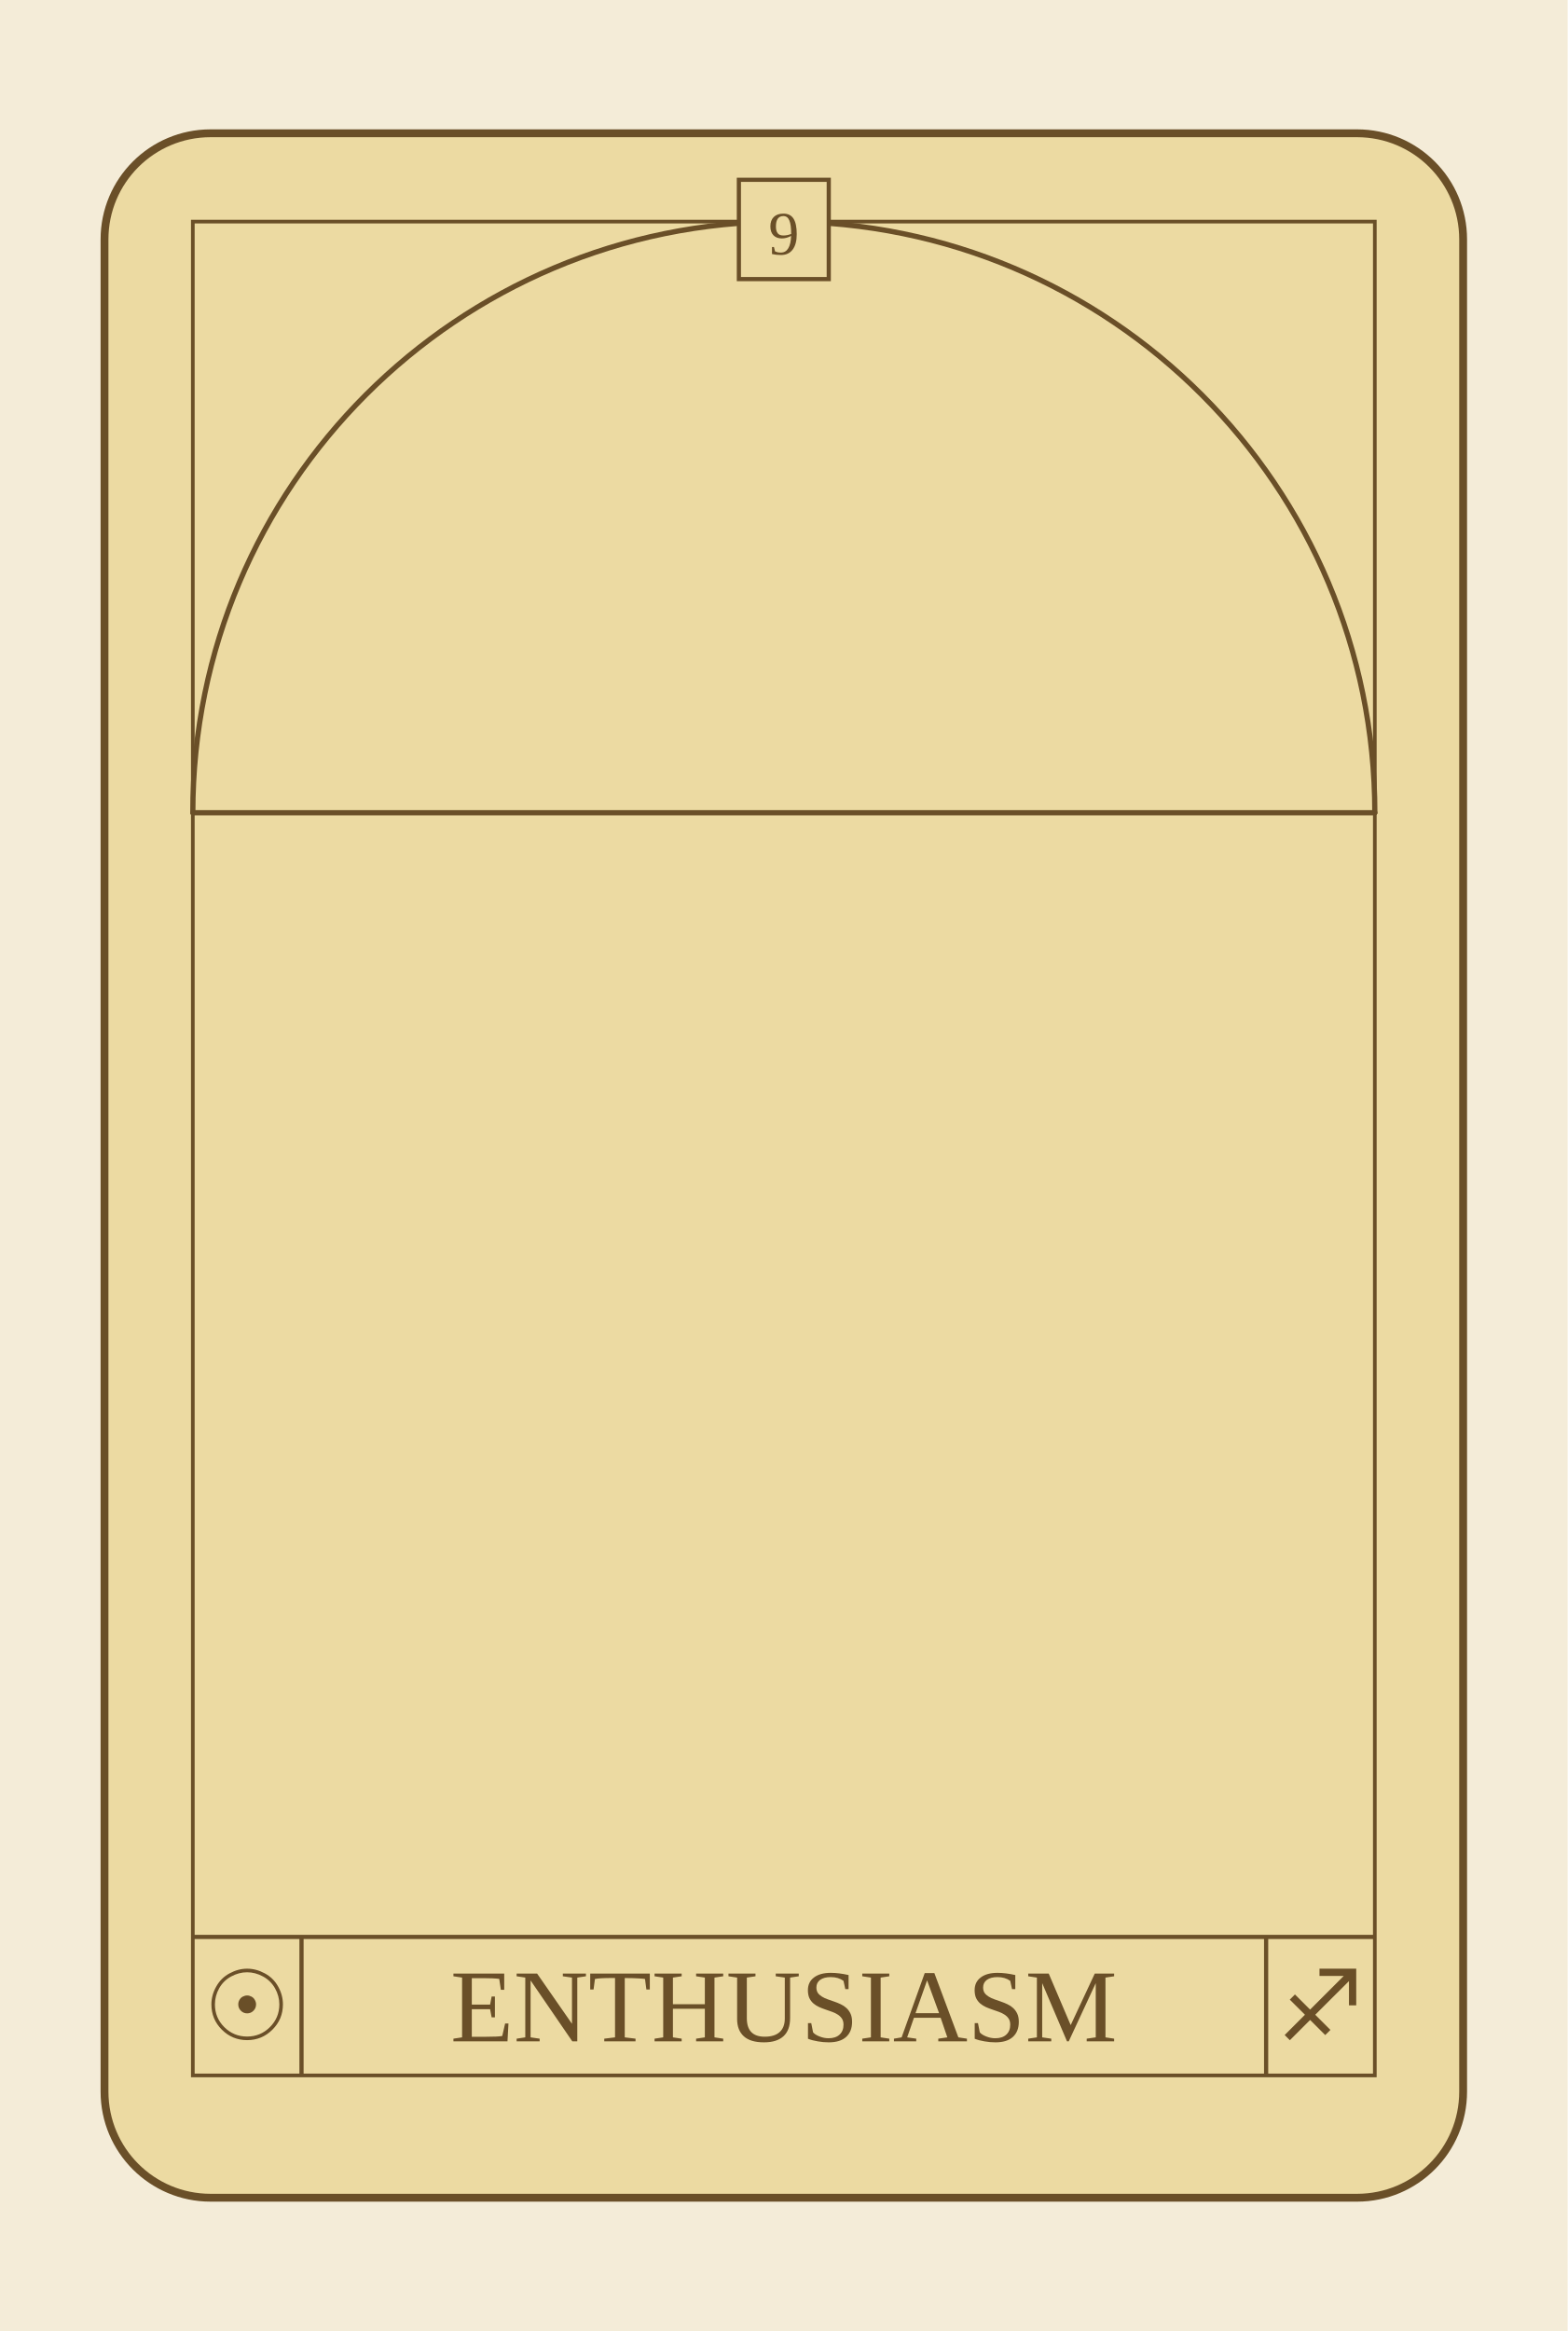
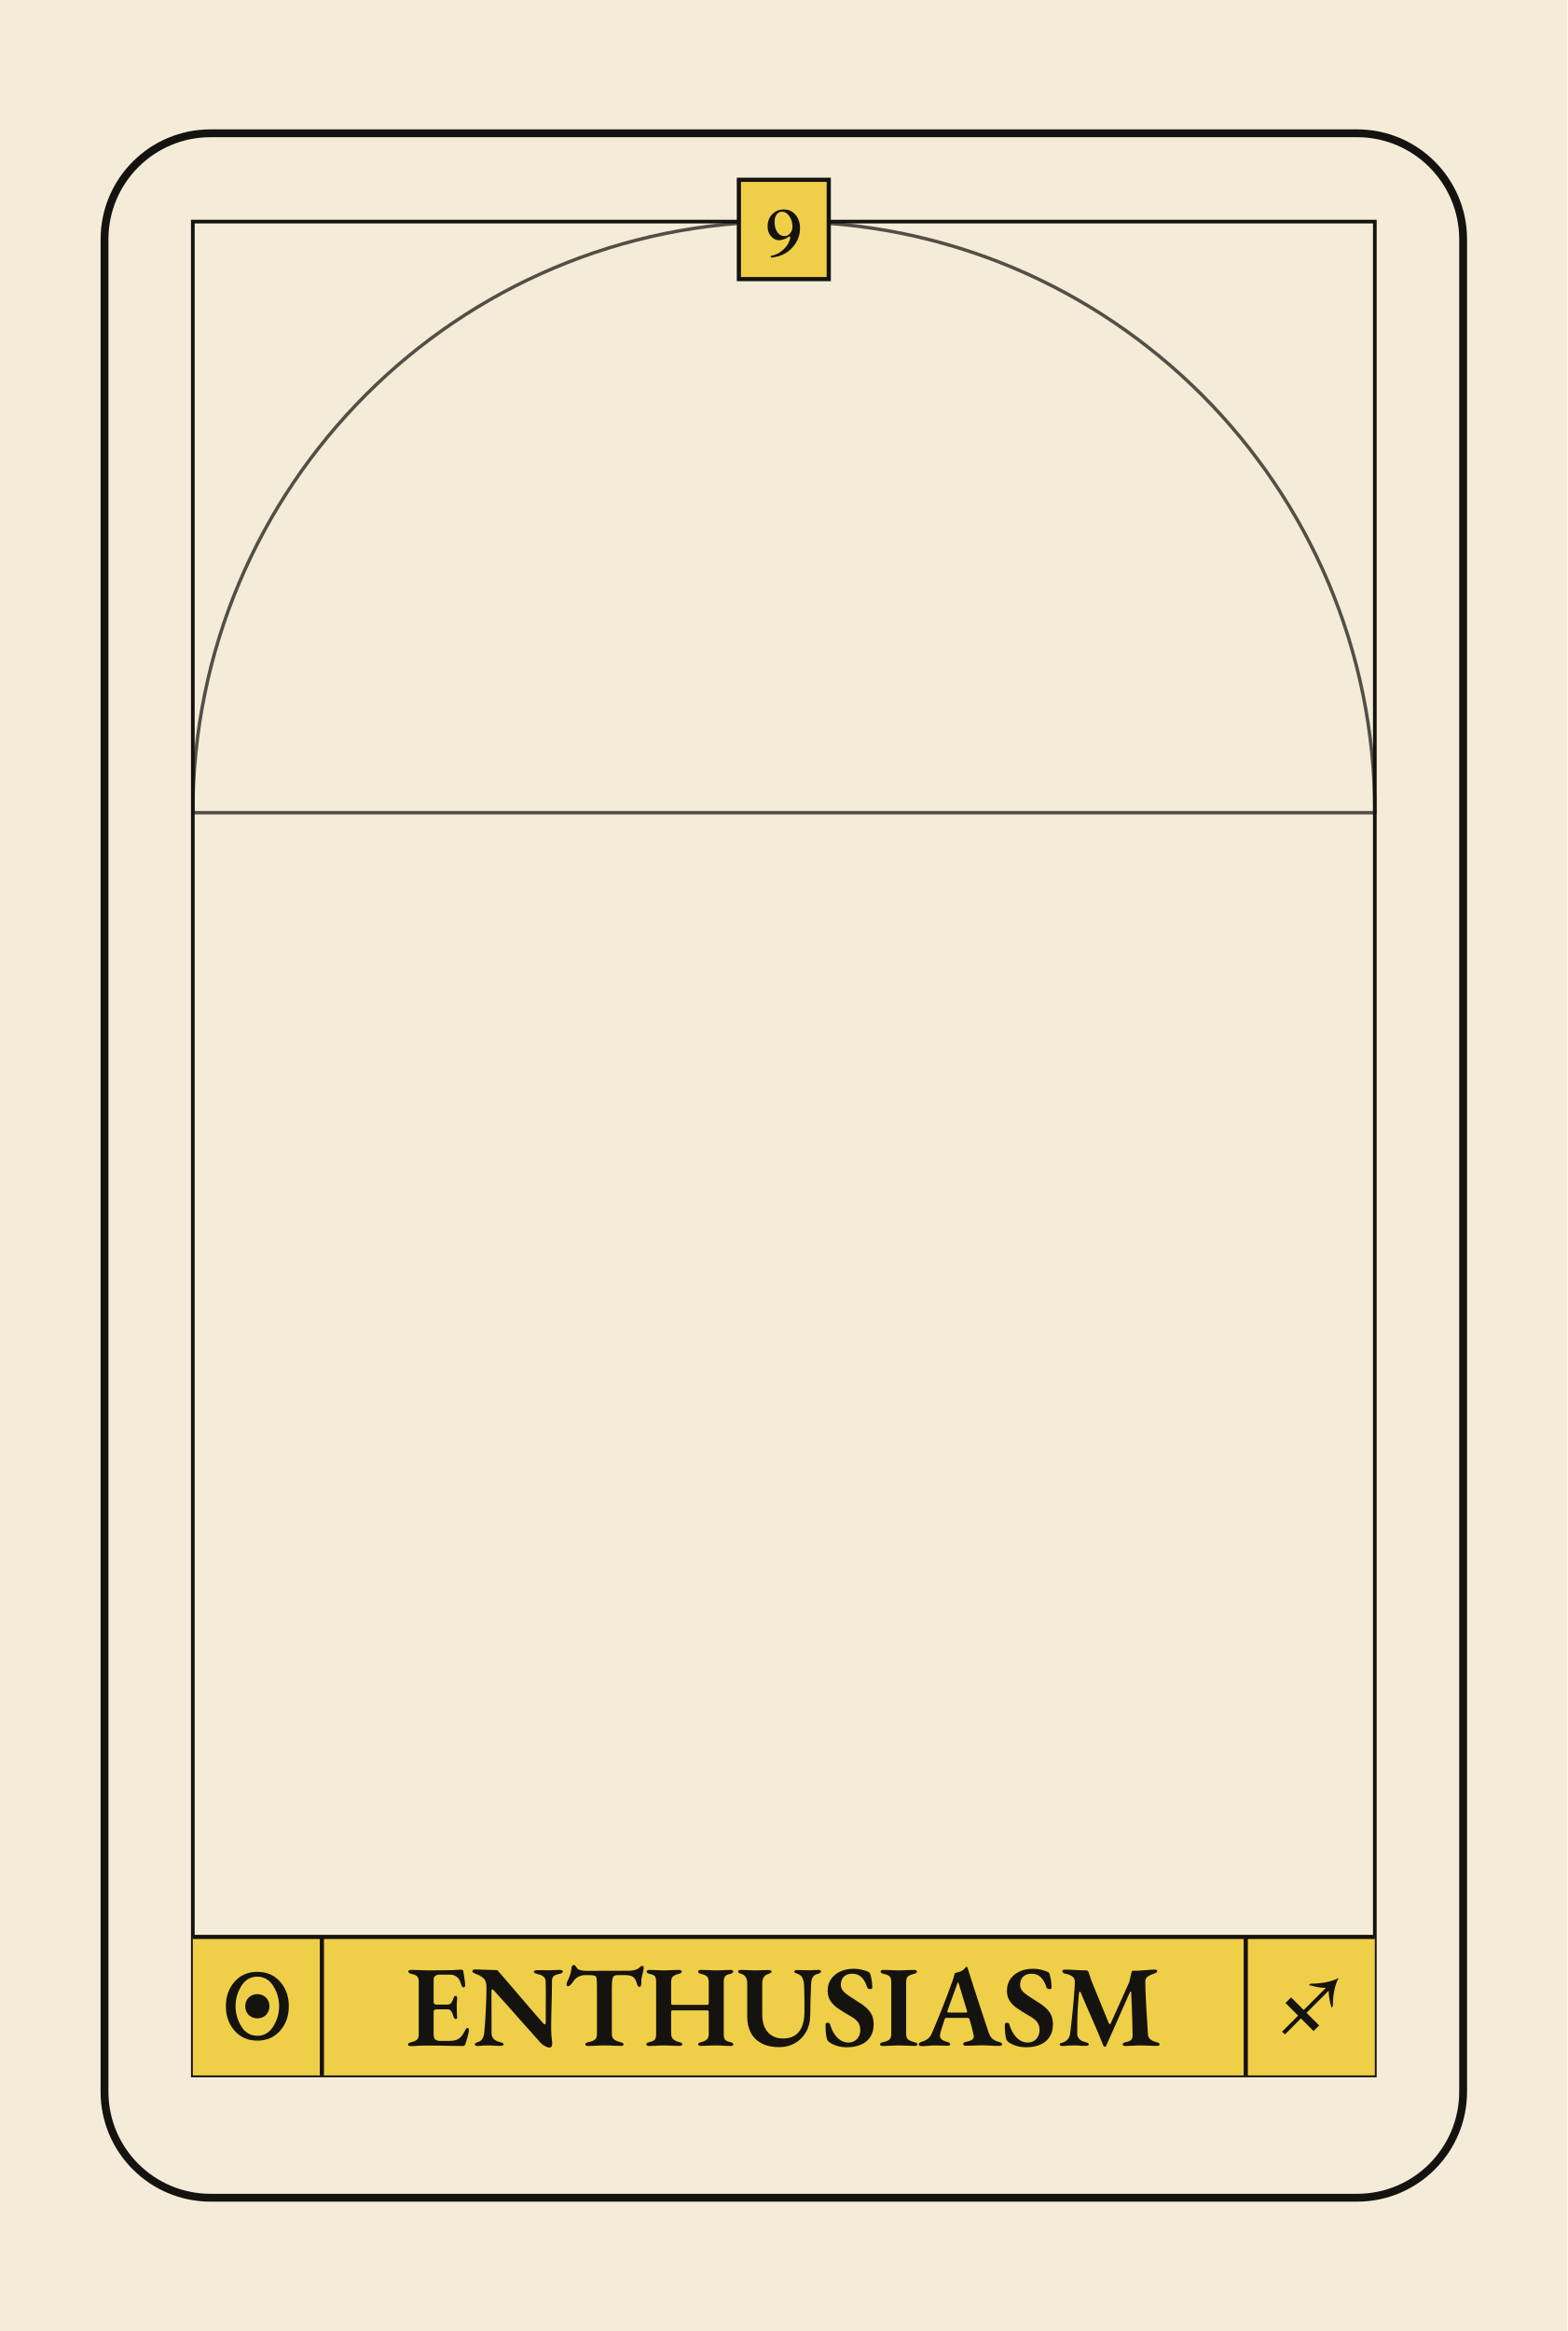
- <svg xmlns="http://www.w3.org/2000/svg" viewBox="0 0 300 446" font-family="Georgia, 'Times New Roman', serif">
+ <svg xmlns="http://www.w3.org/2000/svg" viewBox="0 0 300 446">
  <rect width="300" height="446" fill="#f4ecd8" />
-   <rect x="20.0" y="25.5" width="260" height="395" rx="20.3" fill="#ecdaa2" stroke="#6a4f28" stroke-width="1.5" />
-   <rect x="36.9" y="42.4" width="226.2" height="354.7" fill="none" stroke="#6a4f28" stroke-width="0.7" />
-   <g fill="none" stroke="#6a4f28" stroke-width="1.0" stroke-linecap="round" stroke-linejoin="round">
+   <rect x="20.0" y="25.5" width="260" height="395" rx="20.3" fill="#f4ecd8" stroke="#15130f" stroke-width="1.5" />
+   <rect x="36.9" y="42.4" width="226.2" height="354.7" fill="none" stroke="#15130f" stroke-width="0.7" />
+   <g fill="none" stroke="#15130f" stroke-width="0.65" stroke-opacity="0.72" stroke-linecap="round" stroke-linejoin="round">
    <line x1="36.9" y1="155.5" x2="263.1" y2="155.5" />
    <path d="M36.9,155.5 A113.1,113.1 0 0 1 263.1,155.5" />
  </g>
-   <g fill="none" stroke="#6a4f28" stroke-width="0.8">
+   <path d="M36.9,370.6 H263.1 V397.1 H36.9 Z" fill="#f0cf48" />
+   <g fill="none" stroke="#15130f" stroke-width="0.8">
    <line x1="36.9" y1="370.6" x2="263.1" y2="370.6" />
-     <line x1="57.7" y1="370.6" x2="57.7" y2="397.1" />
-     <line x1="242.3" y1="370.6" x2="242.3" y2="397.1" />
+     <line x1="61.6" y1="370.6" x2="61.6" y2="397.1" />
+     <line x1="238.4" y1="370.6" x2="238.4" y2="397.1" />
  </g>
-   <rect x="141.4" y="34.4" width="17.2" height="19.0" fill="#ecdaa2" stroke="#6a4f28" stroke-width="0.8" />
-   <text x="150.0" y="44.7" text-anchor="middle" dominant-baseline="central" font-size="11.8" fill="#6a4f28">9</text>
-   <text x="47.30" y="383.87" text-anchor="middle" dominant-baseline="central" font-family="'Segoe UI Symbol','Apple Symbols','DejaVu Sans',sans-serif" font-size="18.72" fill="#6a4f28">☉</text>
-   <text x="252.70" y="383.87" text-anchor="middle" dominant-baseline="central" font-family="'Segoe UI Symbol','Apple Symbols','DejaVu Sans',sans-serif" font-size="18.72" fill="#6a4f28">♐</text>
-   <text x="150.0" y="383.9" text-anchor="middle" dominant-baseline="central" font-size="19.8" fill="#6a4f28">ENTHUSIASM</text>
+   <rect x="141.4" y="34.4" width="17.2" height="19.0" fill="#f0cf48" stroke="#15130f" stroke-width="0.8" />
+   <path d="M511.0 1307Q708.0 1307 834.5 1159.0Q961.0 1011 961.0 779Q961.0 491 764.5 263.5Q568.0 36 272.0 -19L193.0 -34Q180.0 -36 170.0 -36Q144.0 -36 145.0 -7Q146.0 8 153.5 12.0Q161.0 16 206.0 26Q348.0 58 482.0 175.0Q616.0 292 661.0 422L680.0 478Q690.0 507 690.0 524Q690.0 554 668.0 553Q658.0 552 642.0 541Q589.0 503 512.5 475.5Q436.0 448 384.0 448Q245.0 448 150.5 558.5Q56.0 669 56.0 830Q56.0 1039 184.0 1173.0Q312.0 1307 511.0 1307ZM455.0 1245Q364.0 1245 307.5 1166.5Q251.0 1088 251.0 963Q251.0 787 326.5 675.5Q402.0 564 522.0 564Q619.0 564 684.5 640.5Q750.0 717 750.0 830Q750.0 997 661.5 1121.0Q573.0 1245 455.0 1245Z" transform="matrix(0.006858 0 0 -0.006858 146.51 49.04)" fill="#15130f" />
+   <path d="M700 1410Q993 1410 1171.5 1205.0Q1350 1000 1350 700Q1350 399 1170.0 194.5Q990 -10 700 -10Q410 -10 230.0 194.5Q50 399 50 700Q50 1000 228.5 1205.0Q407 1410 700 1410ZM700 1310Q487 1310 368.5 1116.5Q250 923 250 700Q250 481 368.5 285.5Q487 90 700 90Q910 90 1030.0 285.5Q1150 481 1150 700Q1150 923 1030.0 1116.5Q910 1310 700 1310ZM700.0 950Q766.0 950 826.0 918.0Q886.0 886 918.0 826.0Q950.0 766 950.0 700Q950.0 634 918.0 574.0Q886.0 514 826.0 482.0Q766.0 450 700.0 450Q634.0 450 574.0 482.0Q514.0 514 482.0 574.0Q450.0 634 450.0 700Q450.0 766 482.0 826.0Q514.0 886 574.0 918.0Q634.0 950 700.0 950Z" transform="matrix(0.009268 0 0 -0.009268 42.76 390.35)" fill="#15130f" />
+   <path d="M525.0 394 121.0 -10 50.0 61 454.0 465 136.0 783 277.0 924 595.0 606 1152.0 1163Q975.0 1163 728.0 1234L763.0 1269Q1188.0 1269 1470.0 1410Q1329.0 1128 1329.0 703L1294.0 668Q1223.0 915 1223.0 1092L666.0 535L984.0 217L843.0 76Z" transform="matrix(0.007599 0 0 -0.007599 244.97 389.19)" fill="#15130f" />
+   <path d="M49.0 -5Q38.0 -5 31.5 -1.0Q25.0 3 25.0 9Q25.0 22 51.0 28Q87.0 37 102.5 50.5Q118.0 64 118.0 97V550Q118.0 584 104.5 598.0Q91.0 612 54.0 620Q40.0 623 34.0 628.5Q28.0 634 28.0 640Q28.0 647 34.5 650.5Q41.0 654 52.0 654Q81.0 654 107.5 653.0Q134.0 652 159.0 651.0Q184.0 650 211.0 650Q257.0 650 308.5 651.0Q360.0 652 401.0 652Q434.0 653 455.5 655.0Q477.0 657 481.0 657Q488.0 657 495.5 654.0Q503.0 651 504.0 642Q508.0 609 514.0 577.0Q520.0 545 520.0 521Q520.0 512 515.5 507.5Q511.0 503 506.0 503Q501.0 503 497.0 506.5Q493.0 510 490.0 517Q482.0 540 475.0 557.0Q468.0 574 459.0 583Q446.0 597 429.0 605.0Q412.0 613 388.0 613H295.0Q277.0 613 262.0 602.5Q247.0 592 247.0 573V377Q247.0 366 253.5 360.0Q260.0 354 269.0 354H361.0Q388.0 354 399.5 369.0Q411.0 384 419.0 410Q426.0 430 438.0 430Q443.0 430 447.0 424.5Q451.0 419 451.0 410Q450.0 400 449.0 386.0Q448.0 372 447.5 358.0Q447.0 344 447.0 333Q447.0 321 447.5 306.0Q448.0 291 448.5 276.5Q449.0 262 450.0 252Q451.0 241 448.5 235.0Q446.0 229 440.0 229Q424.0 229 417.0 257Q409.0 285 398.0 299.0Q387.0 313 368.0 313H274.0Q261.0 313 254.0 308.0Q247.0 303 247.0 289V99Q247.0 66 261.0 53.0Q275.0 40 304.0 40H386.0Q411.0 40 431.5 45.0Q452.0 50 467.0 61Q484.0 73 497.5 93.5Q511.0 114 524.0 139Q528.0 147 532.0 149.5Q536.0 152 542.0 152Q547.0 151 549.5 146.0Q552.0 141 552.0 135Q552.0 121 547.0 99.0Q542.0 77 534.5 53.5Q527.0 30 521.0 10Q518.0 3 513.0 -0.5Q508.0 -4 501.0 -4Q477.0 -4 439.5 -3.5Q402.0 -3 358.0 -2.0Q314.0 -1 268.0 -0.5Q222.0 0 180.0 0Q159.0 0 137.5 -1.0Q116.0 -2 94.0 -3.5Q72.0 -5 49.0 -5ZM1247.0 -18Q1235.0 -18 1207.0 -3.0Q1179.0 12 1150.0 49Q1133.0 68 1108.5 95.5Q1084.0 123 1054.5 156.0Q1025.0 189 993.0 225.0Q961.0 261 929.5 297.0Q898.0 333 868.0 366.0Q838.0 399 813.0 426.5Q788.0 454 771.0 474Q767.0 479 762.5 482.5Q758.0 486 755.0 486Q751.0 486 749.0 479.0Q747.0 472 747.0 466Q747.0 420 747.5 357.0Q748.0 294 748.0 229.0Q748.0 164 748.0 109Q748.0 78 766.0 58.0Q784.0 38 823.0 29Q835.0 27 843.5 22.5Q852.0 18 852.0 10Q852.0 3 844.0 0.0Q836.0 -3 826.0 -3Q799.0 -3 783.0 -2.0Q767.0 -1 754.0 0.0Q741.0 1 721.0 1Q700.0 1 683.5 0.0Q667.0 -1 654.0 -2.5Q641.0 -4 629.0 -4Q619.0 -4 611.0 -0.5Q603.0 3 603.0 9Q603.0 17 610.5 21.5Q618.0 26 631.0 30Q657.0 38 669.5 59.5Q682.0 81 685.0 111Q689.0 149 693.0 210.5Q697.0 272 700.5 349.0Q704.0 426 704.0 508Q704.0 560 677.5 583.0Q651.0 606 611.0 620Q604.0 622 593.0 628.0Q582.0 634 582.0 643Q582.0 652 590.0 655.0Q598.0 658 607.0 658Q628.0 658 649.0 657.0Q670.0 656 691.5 655.5Q713.0 655 736.5 654.0Q760.0 653 787.0 653Q796.0 653 800.5 649.5Q805.0 646 809.0 640Q825.0 621 850.0 592.5Q875.0 564 904.5 529.5Q934.0 495 966.5 457.0Q999.0 419 1031.5 381.0Q1064.0 343 1094.0 308.5Q1124.0 274 1148.5 245.5Q1173.0 217 1189.0 199Q1193.0 195 1198.5 189.0Q1204.0 183 1208.0 183Q1216.0 183 1217.0 200Q1217.0 226 1217.0 266.5Q1217.0 307 1217.5 356.5Q1218.0 406 1217.5 458.0Q1217.0 510 1216.0 558Q1215.0 583 1195.5 597.5Q1176.0 612 1147.0 618Q1135.0 621 1124.5 625.5Q1114.0 630 1114.0 639Q1114.0 646 1124.5 649.0Q1135.0 652 1144.0 652Q1164.0 652 1177.5 652.0Q1191.0 652 1203.0 651.5Q1215.0 651 1228.0 651Q1250.0 651 1264.0 651.5Q1278.0 652 1294.5 653.0Q1311.0 654 1338.0 654Q1350.0 654 1357.5 650.5Q1365.0 647 1365.0 641Q1365.0 626 1336.0 620Q1301.0 613 1286.5 601.0Q1272.0 589 1271.0 561Q1271.0 536 1270.5 497.0Q1270.0 458 1269.0 412.0Q1268.0 366 1266.5 318.0Q1265.0 270 1264.5 224.0Q1264.0 178 1264.0 141Q1264.0 117 1266.0 92.0Q1268.0 67 1270.5 47.5Q1273.0 28 1273.0 20Q1273.0 -2 1266.0 -10.0Q1259.0 -18 1247.0 -18ZM1584.0 -4Q1574.0 -4 1566.5 -0.5Q1559.0 3 1559.0 9Q1559.0 17 1566.0 22.0Q1573.0 27 1586.0 29Q1624.0 37 1642.0 51.5Q1660.0 66 1660.0 99V504Q1660.0 545 1658.0 566.0Q1656.0 587 1652.5 594.5Q1649.0 602 1642.0 603Q1632.0 607 1617.0 608.0Q1602.0 609 1588.0 609H1557.0Q1528.0 609 1501.0 595.5Q1474.0 582 1459.0 559Q1455.0 553 1446.5 542.0Q1438.0 531 1428.5 522.0Q1419.0 513 1409.0 513Q1402.0 513 1399.5 518.0Q1397.0 523 1397.0 529Q1397.0 541 1403.0 553Q1420.0 587 1428.5 612.5Q1437.0 638 1440.0 673Q1442.0 688 1448.5 692.5Q1455.0 697 1462.0 697Q1468.0 697 1476.5 684.5Q1485.0 672 1492.0 664Q1501.0 655 1524.0 650.5Q1547.0 646 1563.0 646L1932.0 647Q1960.0 647 1979.0 651.5Q1998.0 656 2009.0 661Q2024.0 670 2033.0 679.5Q2042.0 689 2054.0 689Q2059.0 689 2061.5 683.5Q2064.0 678 2064.0 670Q2064.0 665 2063.0 658.5Q2062.0 652 2061.0 647Q2057.0 628 2053.0 613.5Q2049.0 599 2046.5 586.5Q2044.0 574 2044.0 558V541Q2044.0 527 2040.0 517.0Q2036.0 507 2027.0 507Q2019.0 507 2013.5 516.5Q2008.0 526 2002.0 546Q1993.0 578 1972.0 593.5Q1951.0 609 1906.0 609H1838.0Q1819.0 609 1808.5 602.0Q1798.0 595 1793.5 571.5Q1789.0 548 1789.0 499V100Q1789.0 68 1807.0 53.5Q1825.0 39 1864.0 29Q1876.0 26 1883.0 22.0Q1890.0 18 1890.0 10Q1890.0 3 1883.5 0.0Q1877.0 -3 1867.0 -3Q1843.0 -3 1819.0 -2.0Q1795.0 -1 1771.5 0.0Q1748.0 1 1726.0 1Q1704.0 1 1680.5 0.0Q1657.0 -1 1632.5 -2.5Q1608.0 -4 1584.0 -4ZM2110.0 -4Q2101.0 -4 2094.0 0.0Q2087.0 4 2087.0 10Q2087.0 24 2112.0 29Q2148.0 37 2160.0 51.0Q2172.0 65 2172.0 98V551Q2172.0 584 2162.0 598.0Q2152.0 612 2115.0 620Q2090.0 625 2090.0 640Q2090.0 647 2096.5 650.5Q2103.0 654 2113.0 654Q2137.0 654 2158.0 653.0Q2179.0 652 2199.0 651.0Q2219.0 650 2239.0 650Q2259.0 650 2280.5 651.0Q2302.0 652 2325.0 653.0Q2348.0 654 2371.0 654Q2393.0 654 2393.0 639Q2393.0 631 2387.0 627.0Q2381.0 623 2368.0 620Q2329.0 610 2315.5 595.0Q2302.0 580 2302.0 550V364Q2302.0 357 2306.5 354.5Q2311.0 352 2317.0 352H2616.0Q2627.0 352 2627.0 366V551Q2627.0 580 2614.0 595.0Q2601.0 610 2562.0 620Q2549.0 623 2542.5 627.0Q2536.0 631 2536.0 639Q2536.0 654 2558.0 654Q2582.0 654 2606.0 653.0Q2630.0 652 2652.5 651.0Q2675.0 650 2696.0 650Q2715.0 650 2733.0 651.0Q2751.0 652 2771.5 653.0Q2792.0 654 2816.0 654Q2825.0 654 2832.0 650.5Q2839.0 647 2839.0 640Q2839.0 625 2813.0 620Q2778.0 612 2767.5 597.0Q2757.0 582 2757.0 551V98Q2757.0 65 2768.0 51.0Q2779.0 37 2815.0 29Q2840.0 24 2840.0 10Q2840.0 4 2833.0 0.0Q2826.0 -4 2817.0 -4Q2794.0 -4 2773.0 -2.5Q2752.0 -1 2731.5 0.0Q2711.0 1 2691.0 1Q2671.0 1 2649.0 0.0Q2627.0 -1 2604.0 -2.0Q2581.0 -3 2557.0 -3Q2548.0 -3 2542.0 0.5Q2536.0 4 2536.0 11Q2536.0 19 2542.0 22.5Q2548.0 26 2560.0 29Q2596.0 38 2611.5 53.0Q2627.0 68 2627.0 98V288Q2627.0 294 2625.5 299.0Q2624.0 304 2617.0 304H2313.0Q2302.0 304 2302.0 289V102Q2302.0 72 2319.5 55.0Q2337.0 38 2373.0 29Q2386.0 26 2392.0 22.5Q2398.0 19 2398.0 11Q2398.0 4 2392.5 0.5Q2387.0 -3 2376.0 -3Q2353.0 -3 2329.0 -2.0Q2305.0 -1 2282.5 0.0Q2260.0 1 2239.0 1Q2218.0 1 2197.0 0.0Q2176.0 -1 2154.0 -2.5Q2132.0 -4 2110.0 -4ZM3239.0 -14Q3146.0 -14 3084.0 19.0Q3022.0 52 2991.0 111.0Q2960.0 170 2960.0 249V541Q2960.0 571 2946.5 592.0Q2933.0 613 2911.0 619Q2881.0 627 2881.0 641Q2881.0 647 2889.0 650.5Q2897.0 654 2909.0 654Q2937.0 654 2967.5 652.0Q2998.0 650 3027.0 650Q3053.0 650 3086.5 651.5Q3120.0 653 3144.0 653Q3156.0 653 3163.5 650.0Q3171.0 647 3171.0 640Q3171.0 630 3158.5 625.5Q3146.0 621 3129.0 614Q3115.0 608 3102.5 589.5Q3090.0 571 3090.0 539V270Q3090.0 198 3114.0 151.5Q3138.0 105 3178.0 83.0Q3218.0 61 3268.0 61Q3363.0 61 3409.0 121.0Q3455.0 181 3455.0 293Q3455.0 318 3455.0 352.0Q3455.0 386 3454.5 422.5Q3454.0 459 3453.0 492Q3453.0 531 3447.5 555.5Q3442.0 580 3432.0 594.5Q3422.0 609 3404.0 617Q3394.0 621 3380.5 626.0Q3367.0 631 3367.0 639Q3367.0 647 3375.0 650.0Q3383.0 653 3396.0 653Q3428.0 653 3445.5 652.0Q3463.0 651 3486.0 651Q3503.0 651 3516.5 651.5Q3530.0 652 3543.0 653.0Q3556.0 654 3573.0 654Q3585.0 654 3592.0 651.5Q3599.0 649 3599.0 641Q3599.0 627 3570.0 620Q3539.0 612 3527.0 591.0Q3515.0 570 3513.0 536Q3509.0 457 3507.5 391.0Q3506.0 325 3505.0 258Q3504.0 178 3468.5 116.5Q3433.0 55 3373.0 20.5Q3313.0 -14 3239.0 -14ZM3822.0 -15Q3779.0 -15 3740.5 -4.0Q3702.0 7 3670.0 29Q3664.0 34 3659.0 39.5Q3654.0 45 3651.0 52Q3643.0 77 3640.0 113.5Q3637.0 150 3638.0 184Q3638.0 191 3643.5 194.0Q3649.0 197 3657.0 197Q3665.0 197 3669.5 194.5Q3674.0 192 3676.0 185Q3698.0 110 3740.0 68.0Q3782.0 26 3835.0 26Q3868.0 26 3891.0 41.0Q3914.0 56 3926.0 80.0Q3938.0 104 3938.0 132Q3938.0 167 3925.5 190.0Q3913.0 213 3888.0 231.5Q3863.0 250 3825.0 271Q3784.0 295 3745.0 321.5Q3706.0 348 3681.0 384.5Q3656.0 421 3656.0 475Q3656.0 531 3684.5 573.5Q3713.0 616 3764.0 640.0Q3815.0 664 3882.0 664Q3919.0 664 3951.0 656.0Q3983.0 648 4002.0 640Q4013.0 636 4018.5 630.0Q4024.0 624 4027.0 611Q4033.0 590 4037.5 561.0Q4042.0 532 4042.0 500Q4042.0 488 4024.0 488Q4016.0 488 4008.0 492.0Q4000.0 496 3998.0 503Q3980.0 561 3948.5 591.0Q3917.0 621 3871.0 621Q3840.0 621 3818.0 610.5Q3796.0 600 3783.0 578.5Q3770.0 557 3770.0 523Q3770.0 497 3787.5 475.0Q3805.0 453 3836.5 432.0Q3868.0 411 3907.0 386Q3955.0 358 3987.5 329.5Q4020.0 301 4037.0 266.5Q4054.0 232 4054.0 185Q4054.0 119 4025.0 74.5Q3996.0 30 3944.0 7.5Q3892.0 -15 3822.0 -15ZM4132.0 -4Q4123.0 -4 4116.0 -0.5Q4109.0 3 4109.0 9Q4109.0 24 4134.0 29Q4172.0 37 4189.0 51.0Q4206.0 65 4206.0 97V551Q4206.0 584 4192.0 598.0Q4178.0 612 4139.0 620Q4114.0 625 4114.0 641Q4114.0 647 4121.0 650.5Q4128.0 654 4137.0 654Q4161.0 654 4184.0 653.0Q4207.0 652 4228.5 651.0Q4250.0 650 4272.0 650Q4293.0 650 4314.5 651.0Q4336.0 652 4359.0 653.0Q4382.0 654 4406.0 654Q4416.0 654 4422.0 650.5Q4428.0 647 4428.0 640Q4428.0 632 4421.5 627.5Q4415.0 623 4403.0 620Q4363.0 610 4349.0 596.0Q4335.0 582 4335.0 550V98Q4335.0 67 4351.5 53.0Q4368.0 39 4406.0 29Q4419.0 26 4425.5 22.0Q4432.0 18 4432.0 10Q4432.0 3 4426.0 0.0Q4420.0 -3 4410.0 -3Q4386.0 -3 4362.0 -2.0Q4338.0 -1 4315.5 0.0Q4293.0 1 4272.0 1Q4250.0 1 4227.0 0.0Q4204.0 -1 4180.0 -2.5Q4156.0 -4 4132.0 -4ZM4472.0 -5Q4460.0 -5 4452.0 -1.5Q4444.0 2 4444.0 10Q4444.0 19 4451.5 24.0Q4459.0 29 4471.0 33Q4500.0 41 4521.5 57.5Q4543.0 74 4556.0 103Q4581.0 162 4604.0 216.5Q4627.0 271 4648.0 325.0Q4669.0 379 4690.5 435.0Q4712.0 491 4734.0 553Q4745.0 584 4749.0 601.0Q4753.0 618 4756.0 626Q4771.0 630 4784.0 634.0Q4797.0 638 4813.0 644Q4827.0 651 4837.0 662.0Q4847.0 673 4852.0 679Q4855.0 681 4858.0 681.5Q4861.0 682 4864.0 677Q4867.0 671 4869.0 665.0Q4871.0 659 4873.0 652Q4895.0 581 4918.5 508.5Q4942.0 436 4965.0 365.5Q4988.0 295 5009.5 230.5Q5031.0 166 5049.0 112Q5058.0 85 5071.5 69.0Q5085.0 53 5101.5 44.5Q5118.0 36 5138.0 31Q5151.0 28 5158.0 23.0Q5165.0 18 5165.0 9Q5165.0 3 5158.5 0.0Q5152.0 -3 5142.0 -3Q5124.0 -3 5096.5 -2.0Q5069.0 -1 5040.0 0.5Q5011.0 2 4988.0 2Q4968.0 2 4943.5 1.0Q4919.0 0 4894.5 -1.0Q4870.0 -2 4853.0 -2Q4843.0 -2 4835.5 1.5Q4828.0 5 4828.0 12Q4828.0 20 4836.0 25.5Q4844.0 31 4855.0 33Q4891.0 39 4907.0 51.5Q4923.0 64 4919.0 88Q4916.0 105 4910.0 128.5Q4904.0 152 4897.5 177.5Q4891.0 203 4884.0 224Q4882.0 232 4878.0 235.5Q4874.0 239 4863.0 239H4683.0Q4676.0 239 4672.0 234.5Q4668.0 230 4666.0 221Q4662.0 208 4656.5 191.5Q4651.0 175 4645.5 157.5Q4640.0 140 4635.5 125.0Q4631.0 110 4629.0 99Q4624.0 72 4638.5 56.5Q4653.0 41 4689.0 32Q4716.0 25 4716.0 11Q4716.0 5 4709.5 1.5Q4703.0 -2 4691.0 -2Q4668.0 -2 4643.0 -0.5Q4618.0 1 4588.0 1Q4558.0 1 4529.5 -2.0Q4501.0 -5 4472.0 -5ZM4710.0 285H4849.0Q4863.0 285 4863.0 291Q4863.0 294 4862.5 296.0Q4862.0 298 4861.0 302L4791.0 533Q4787.0 547 4784.0 547Q4782.0 547 4777.0 534L4693.0 302Q4691.0 297 4691.0 294Q4691.0 289 4696.5 287.0Q4702.0 285 4710.0 285ZM5373.0 -15Q5330.0 -15 5291.5 -4.0Q5253.0 7 5221.0 29Q5215.0 34 5210.0 39.5Q5205.0 45 5202.0 52Q5194.0 77 5191.0 113.5Q5188.0 150 5189.0 184Q5189.0 191 5194.5 194.0Q5200.0 197 5208.0 197Q5216.0 197 5220.5 194.5Q5225.0 192 5227.0 185Q5249.0 110 5291.0 68.0Q5333.0 26 5386.0 26Q5419.0 26 5442.0 41.0Q5465.0 56 5477.0 80.0Q5489.0 104 5489.0 132Q5489.0 167 5476.5 190.0Q5464.0 213 5439.0 231.5Q5414.0 250 5376.0 271Q5335.0 295 5296.0 321.5Q5257.0 348 5232.0 384.5Q5207.0 421 5207.0 475Q5207.0 531 5235.5 573.5Q5264.0 616 5315.0 640.0Q5366.0 664 5433.0 664Q5470.0 664 5502.0 656.0Q5534.0 648 5553.0 640Q5564.0 636 5569.5 630.0Q5575.0 624 5578.0 611Q5584.0 590 5588.5 561.0Q5593.0 532 5593.0 500Q5593.0 488 5575.0 488Q5567.0 488 5559.0 492.0Q5551.0 496 5549.0 503Q5531.0 561 5499.5 591.0Q5468.0 621 5422.0 621Q5391.0 621 5369.0 610.5Q5347.0 600 5334.0 578.5Q5321.0 557 5321.0 523Q5321.0 497 5338.5 475.0Q5356.0 453 5387.5 432.0Q5419.0 411 5458.0 386Q5506.0 358 5538.5 329.5Q5571.0 301 5588.0 266.5Q5605.0 232 5605.0 185Q5605.0 119 5576.0 74.5Q5547.0 30 5495.0 7.5Q5443.0 -15 5373.0 -15ZM5688.0 -4Q5676.0 -4 5669.5 -0.5Q5663.0 3 5663.0 9Q5663.0 17 5671.5 20.5Q5680.0 24 5692.0 27Q5716.0 34 5733.0 54.0Q5750.0 74 5754.0 106Q5762.0 167 5769.5 239.0Q5777.0 311 5783.5 384.0Q5790.0 457 5794.0 521Q5794.0 528 5794.0 537.0Q5794.0 546 5794.0 555Q5793.0 570 5788.5 579.5Q5784.0 589 5773.0 597Q5759.0 607 5744.0 612.5Q5729.0 618 5710.0 622Q5699.0 624 5692.5 629.5Q5686.0 635 5686.0 643Q5686.0 651 5694.0 654.0Q5702.0 657 5715.0 657Q5728.0 657 5750.0 656.0Q5772.0 655 5797.5 653.5Q5823.0 652 5848.0 651.0Q5873.0 650 5892.0 650Q5900.0 650 5906.0 645.0Q5912.0 640 5914.0 633Q5920.0 614 5926.0 596.0Q5932.0 578 5939.0 558L6089.0 191Q6092.0 186 6097.0 185.5Q6102.0 185 6104.0 190L6265.0 548Q6272.0 577 6276.5 599.0Q6281.0 621 6285.0 634Q6288.0 647 6298.0 647H6339.0Q6377.0 649 6419.0 653.0Q6461.0 657 6484.0 657Q6492.0 657 6499.5 654.5Q6507.0 652 6507.0 644Q6507.0 636 6501.0 632.0Q6495.0 628 6483.0 623Q6475.0 621 6464.0 616.5Q6453.0 612 6445.0 608Q6424.0 599 6413.5 585.0Q6403.0 571 6404.0 545Q6405.0 474 6408.0 417.5Q6411.0 361 6413.5 311.5Q6416.0 262 6420.0 210.5Q6424.0 159 6427.0 97Q6429.0 69 6448.5 53.0Q6468.0 37 6501.0 29Q6513.0 26 6520.5 22.0Q6528.0 18 6528.0 10Q6528.0 3 6521.5 0.0Q6515.0 -3 6504.0 -3Q6481.0 -3 6456.0 -2.0Q6431.0 -1 6407.5 0.0Q6384.0 1 6363.0 1Q6343.0 1 6322.0 0.0Q6301.0 -1 6279.0 -2.5Q6257.0 -4 6233.0 -4Q6223.0 -4 6215.5 -0.5Q6208.0 3 6208.0 9Q6208.0 17 6215.5 22.0Q6223.0 27 6235.0 29Q6269.0 36 6282.5 50.0Q6296.0 64 6294.0 97Q6293.0 162 6291.0 222.0Q6289.0 282 6287.0 341.0Q6285.0 400 6282.0 460Q6281.0 468 6277.5 467.5Q6274.0 467 6270.0 459L6066.0 -1Q6062.0 -12 6053.0 -10.5Q6044.0 -9 6041.0 -1Q5995.0 115 5944.5 228.5Q5894.0 342 5845.0 459Q5842.0 467 5836.5 465.0Q5831.0 463 5830.0 454Q5825.0 398 5821.0 338.5Q5817.0 279 5816.0 220.0Q5815.0 161 5815.0 103Q5815.0 76 5832.5 57.0Q5850.0 38 5886.0 29Q5898.0 27 5906.5 22.5Q5915.0 18 5915.0 10Q5915.0 3 5907.0 0.0Q5899.0 -3 5889.0 -3Q5862.0 -3 5848.0 -2.0Q5834.0 -1 5822.0 0.0Q5810.0 1 5790.0 1Q5769.0 1 5750.5 0.0Q5732.0 -1 5716.0 -2.5Q5700.0 -4 5688.0 -4Z" transform="matrix(0.02212 0 0 -0.02212 77.52 391.38)" fill="#15130f" />
</svg>
